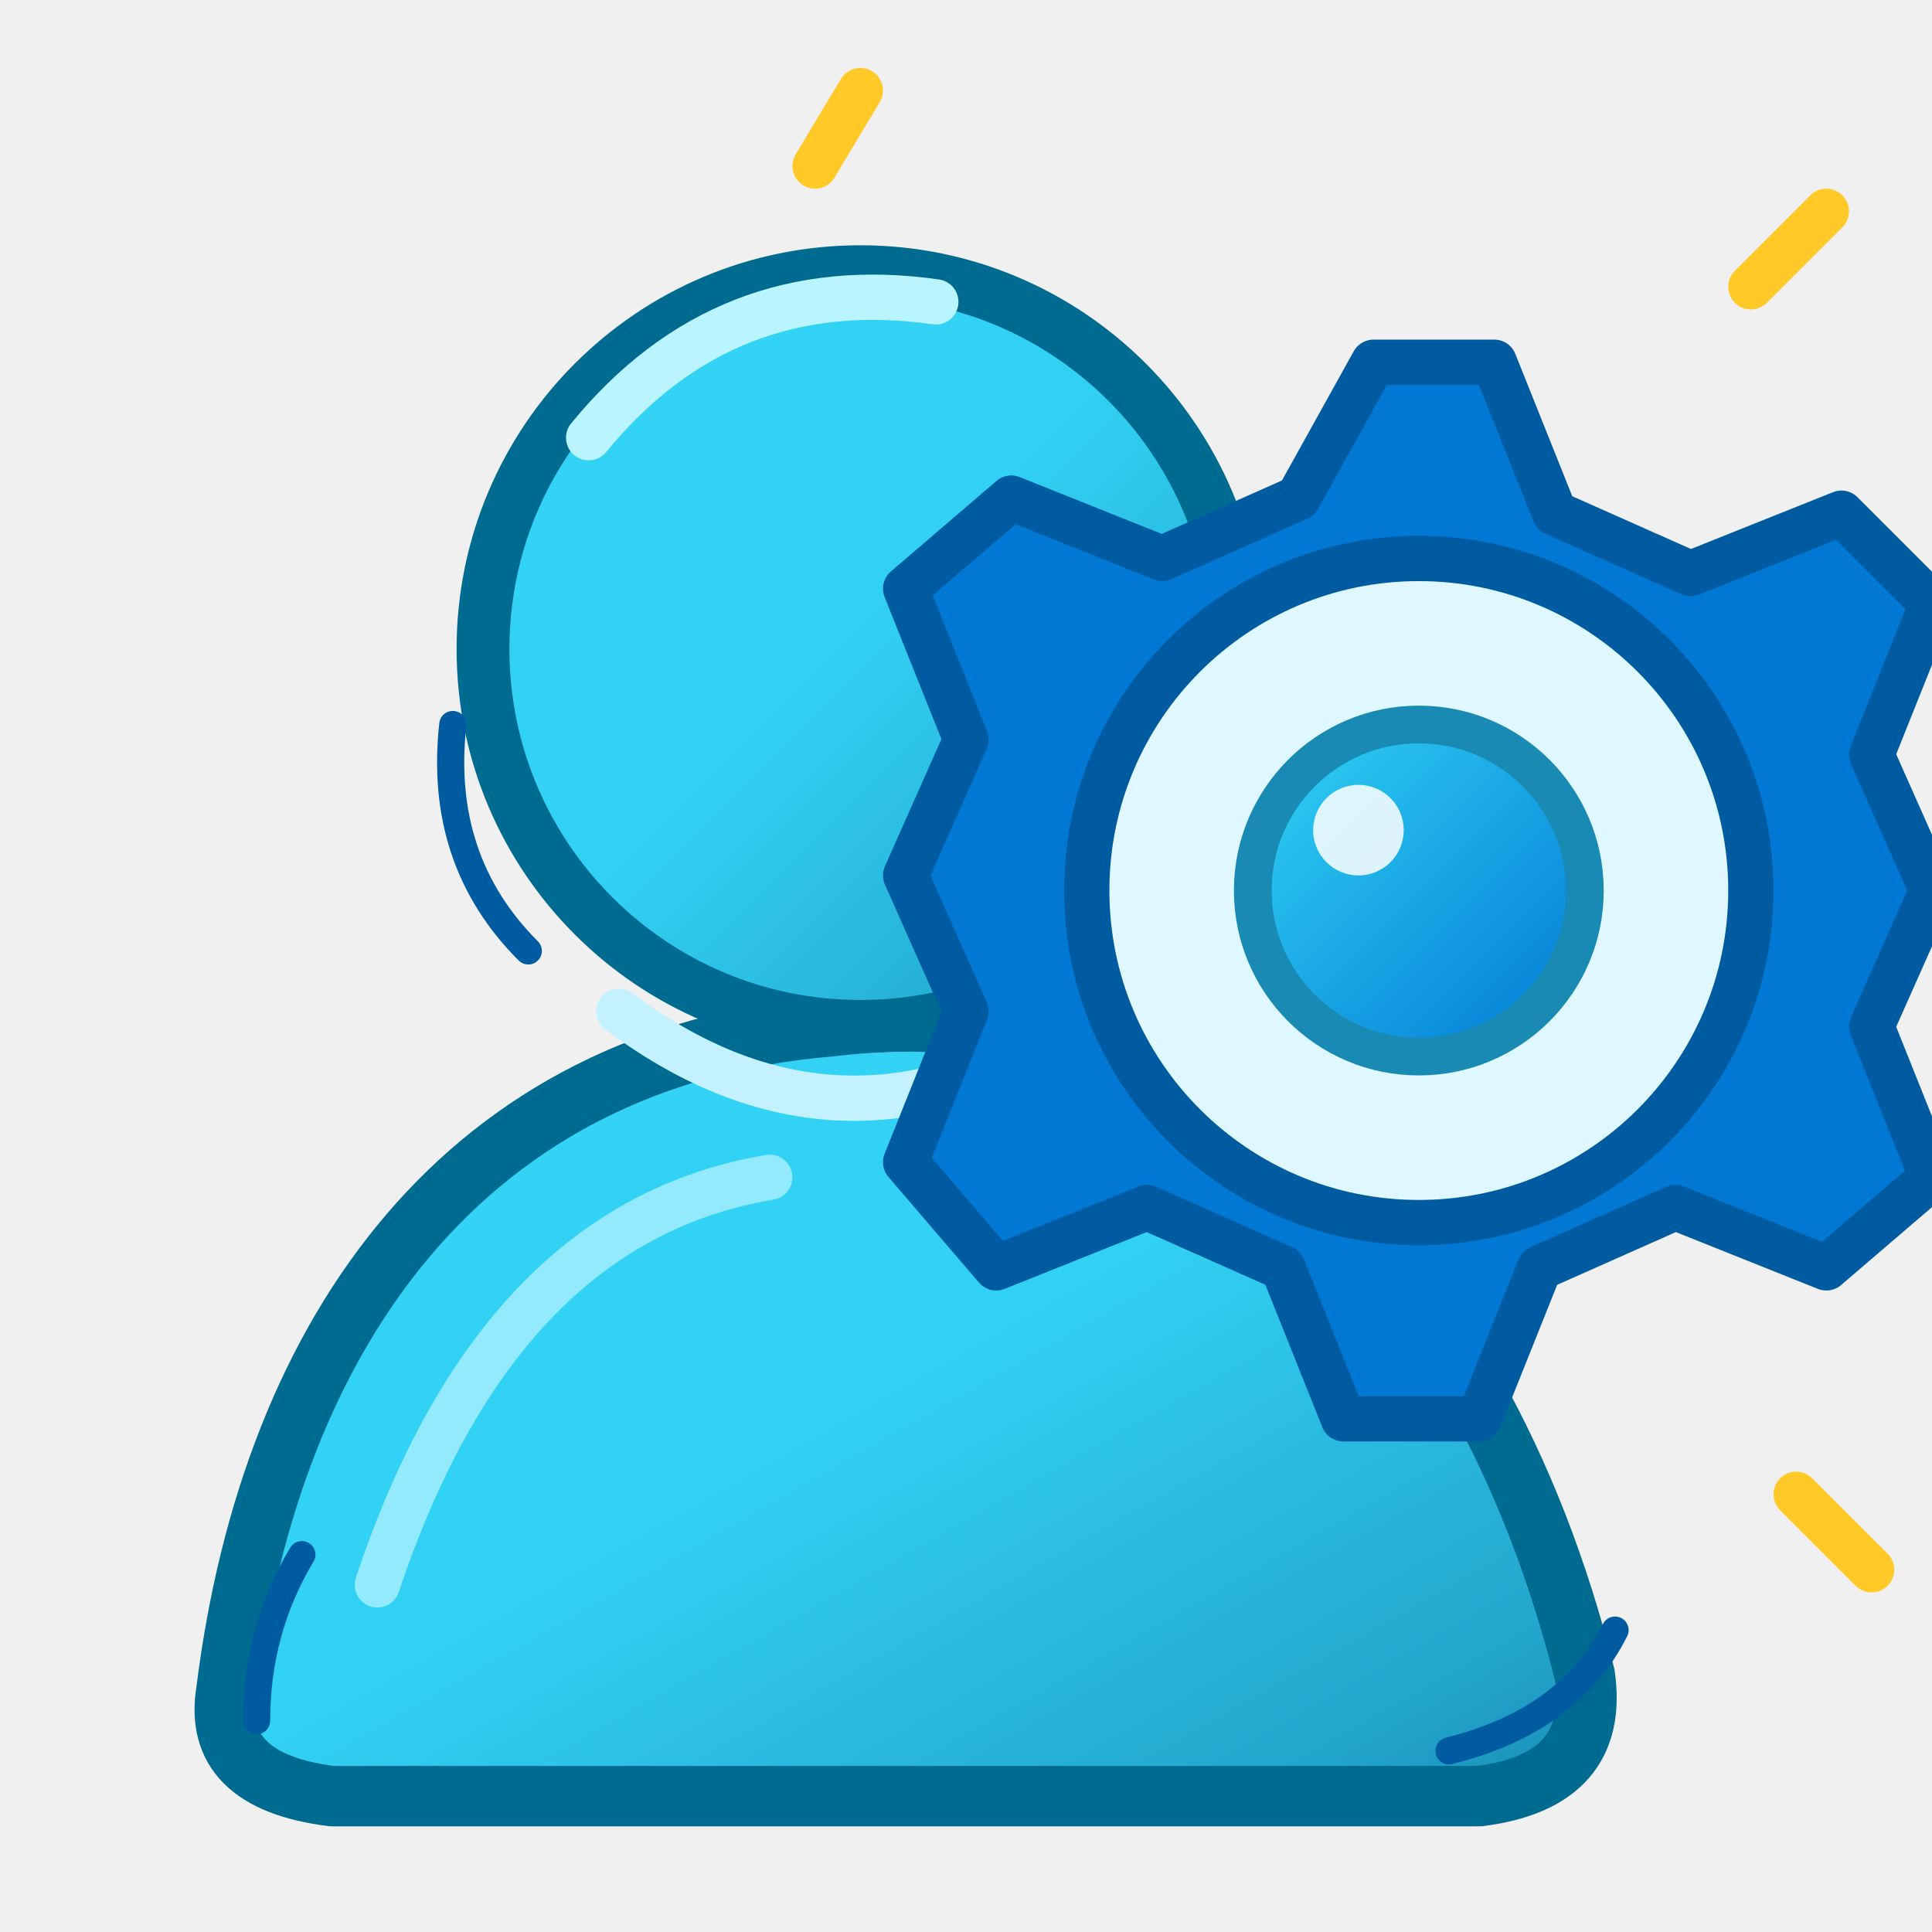
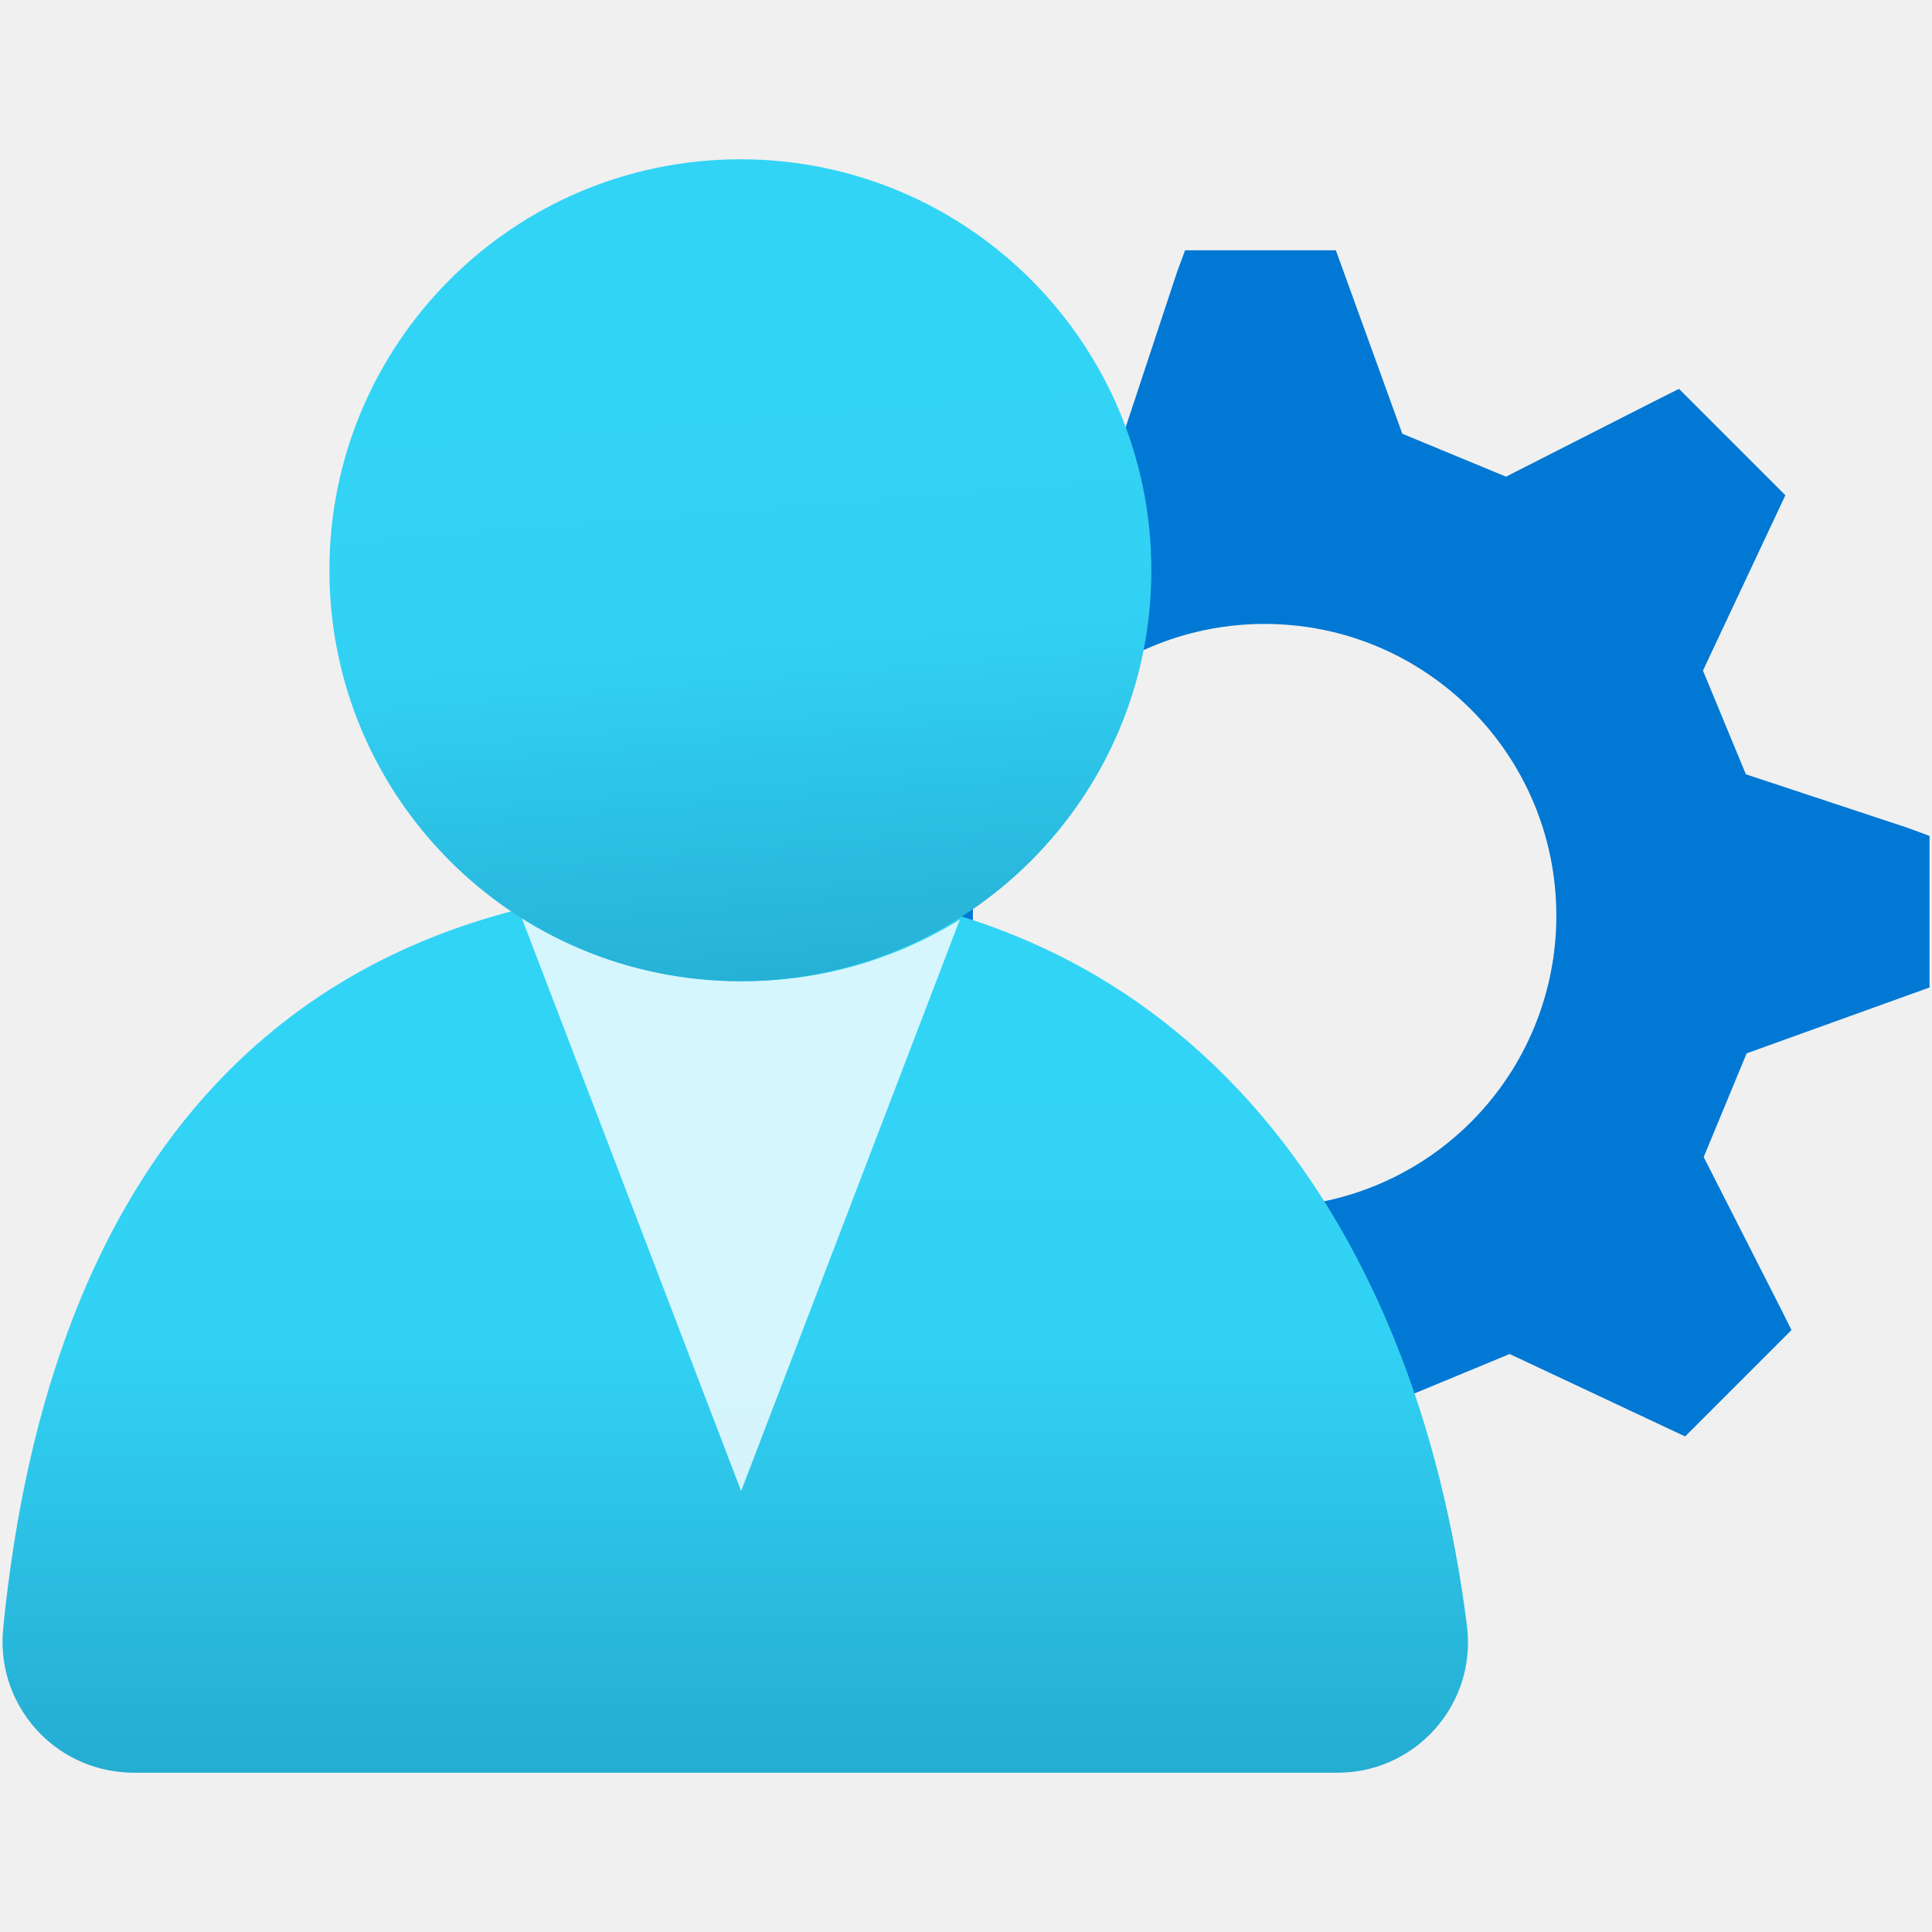
<svg xmlns="http://www.w3.org/2000/svg" width="128" height="128" viewBox="0 0 128 128">
  <defs>
-     <linearGradient id="userBlue" x1="0" y1="0" x2="1" y2="1">
-       <stop offset="0" stop-color="#32d4f5" />
-       <stop offset=".48" stop-color="#31d1f3" />
-       <stop offset=".88" stop-color="#22a5cb" />
+     <linearGradient id="a8e2a822-3d11-419e-851a-77f3b59c6412" x1="6.85" y1="7.226" x2="6.85" y2="18.562" gradientUnits="userSpaceOnUse">
+       <stop offset="0.225" stop-color="#32d4f5" />
+       <stop offset="0.473" stop-color="#31d1f3" />
+       <stop offset="0.888" stop-color="#22a5cb" />
+       <stop offset="0.999" stop-color="#198ab3" />
      <stop offset="1" stop-color="#198ab3" />
    </linearGradient>
-     <linearGradient id="gearBlue" x1="0" y1="0" x2="1" y2="1">
-       <stop offset="0" stop-color="#32d4f5" />
-       <stop offset="1" stop-color="#0078d4" />
+     <linearGradient id="a2fafb19-725d-413a-bceb-19447c64feab" x1="6.563" y1="1.149" x2="7.391" y2="11.442" gradientUnits="userSpaceOnUse">
+       <stop offset="0.225" stop-color="#32d4f5" />
+       <stop offset="0.473" stop-color="#31d1f3" />
+       <stop offset="0.888" stop-color="#22a5cb" />
+       <stop offset="0.999" stop-color="#198ab3" />
+       <stop offset="1" stop-color="#198ab3" />
    </linearGradient>
  </defs>
-   <path d="M15 112     C18 88 31 70 55 68     C79 65 98 83 105 111     Q106 118 98 119     L22 119     Q14 118 15 112Z" fill="url(#userBlue)" stroke="#006b91" stroke-width="4" stroke-linejoin="round" />
-   <circle cx="57" cy="43" r="25" fill="url(#userBlue)" stroke="#006b91" stroke-width="3.5" />
-   <path d="M39 29 Q48 18 62 20" fill="none" stroke="#baf4ff" stroke-width="3" stroke-linecap="round" />
-   <path d="M41 67 Q57 79 74 66" fill="none" stroke="#c3f1ff" stroke-width="3" stroke-linecap="round" />
-   <path d="M25 105 Q33 81 51 78" fill="none" stroke="#a4efff" stroke-width="3" stroke-linecap="round" opacity=".85" />
-   <path d="M91 24     L99 24     L103 34     L112 38     L122 34     L128 40     L124 50     L128 59     L124 68     L128 78     L121 84     L111 80     L102 84     L98 94     L89 94     L85 84     L76 80     L66 84     L60 77     L64 67     L60 58     L64 49     L60 39     L67 33     L77 37     L86 33Z" fill="#0078d4" stroke="#005ba1" stroke-width="3" stroke-linejoin="round" />
-   <circle cx="94" cy="59" r="22" fill="#dff8ff" stroke="#005ba1" stroke-width="3" />
-   <circle cx="94" cy="59" r="11" fill="url(#gearBlue)" stroke="#198ab3" stroke-width="2.5" />
-   <circle cx="90" cy="55" r="3" fill="#fff" opacity=".85" />
-   <g fill="none" stroke="#ffca28" stroke-width="3" stroke-linecap="round">
-     <path d="M116 19 L121 14" />
-     <path d="M119 99 L124 104" />
-     <path d="M54 11 L57 6" />
-   </g>
-   <g fill="none" stroke="#005ba1" stroke-width="1.8" stroke-linecap="round">
-     <path d="M17 114 Q17 108 20 103" />
-     <path d="M96 116 Q104 114 107 108" />
-     <path d="M30 48 Q29 57 35 63" />
+   <g transform="scale(7.111111)">
+     <g id="b89ba70f-40d4-49bf-9168-1914828bbd51">
+       <g>
+         <path d="M17.977,9.2V7.788l-.2-.074-1.511-.5-.4-.966.768-1.634-.991-.991-.2.1-1.412.718-.966-.4-.619-1.709H11.041l-.074.2-.5,1.511-.966.4L7.9,3.676l-.991.991.1.2.718,1.412-.4.966-1.734.619V9.274l.2.074,1.511.5.4.966L6.93,12.445l.99.99.2-.1,1.412-.718.966.4.619,1.709h1.412l.075-.2.495-1.511.966-.4,1.635.768.991-.991-.1-.2-.718-1.412.4-.966Zm-6.193,2.049A2.718,2.718,0,1,1,14.5,8.531,2.715,2.715,0,0,1,11.784,11.249Z" fill="#0078d4" />
+         <g>
+           <path d="M12.459,16.516a1.215,1.215,0,0,0,1.218-1.21,1.413,1.413,0,0,0-.008-.146c-.478-3.816-2.655-6.923-6.808-6.923C2.635,8.237.455,10.868.03,15.17a1.22,1.22,0,0,0,1.089,1.339,1,1,0,0,0,.122.007Z" fill="url(#a8e2a822-3d11-419e-851a-77f3b59c6412)" />
+           <path d="M6.926,9.141a3.808,3.808,0,0,1-2.073-.61l2.052,5.361L8.943,8.567A3.81,3.81,0,0,1,6.926,9.141Z" fill="#fff" opacity="0.8" />
+           <circle cx="6.898" cy="5.313" r="3.829" fill="url(#a2fafb19-725d-413a-bceb-19447c64feab)" />
+         </g>
+       </g>
+     </g>
  </g>
</svg>
